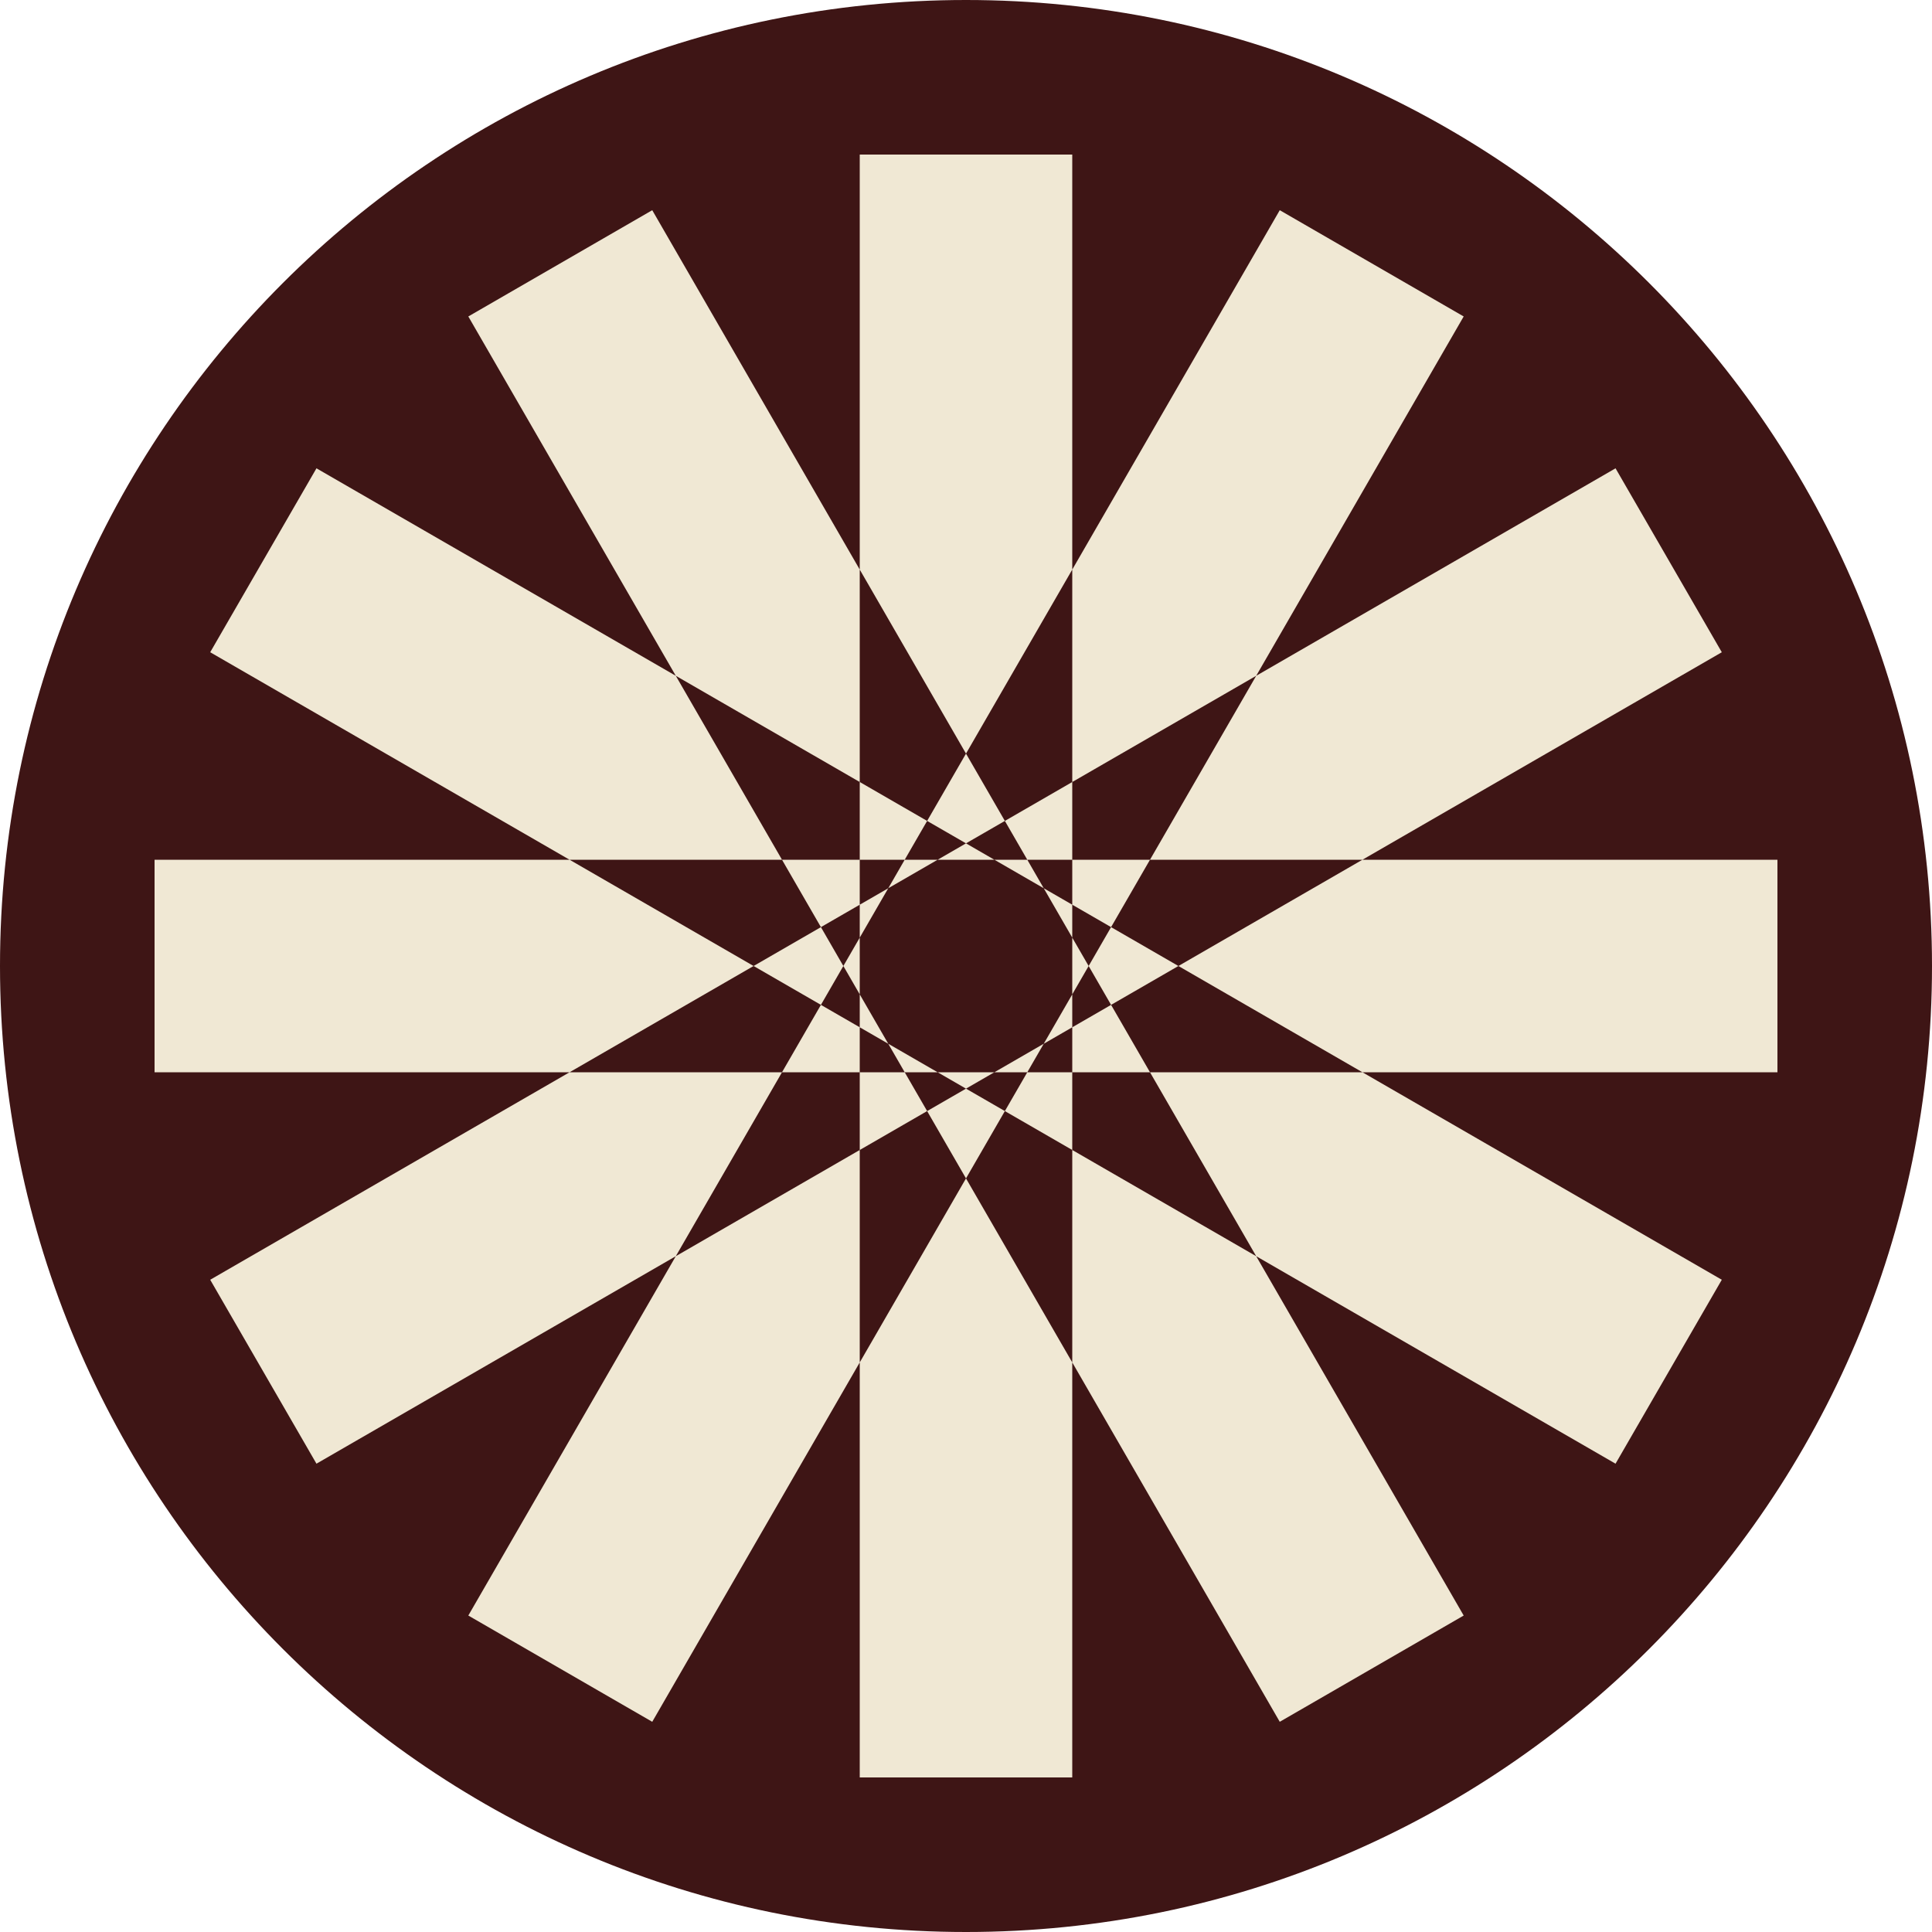
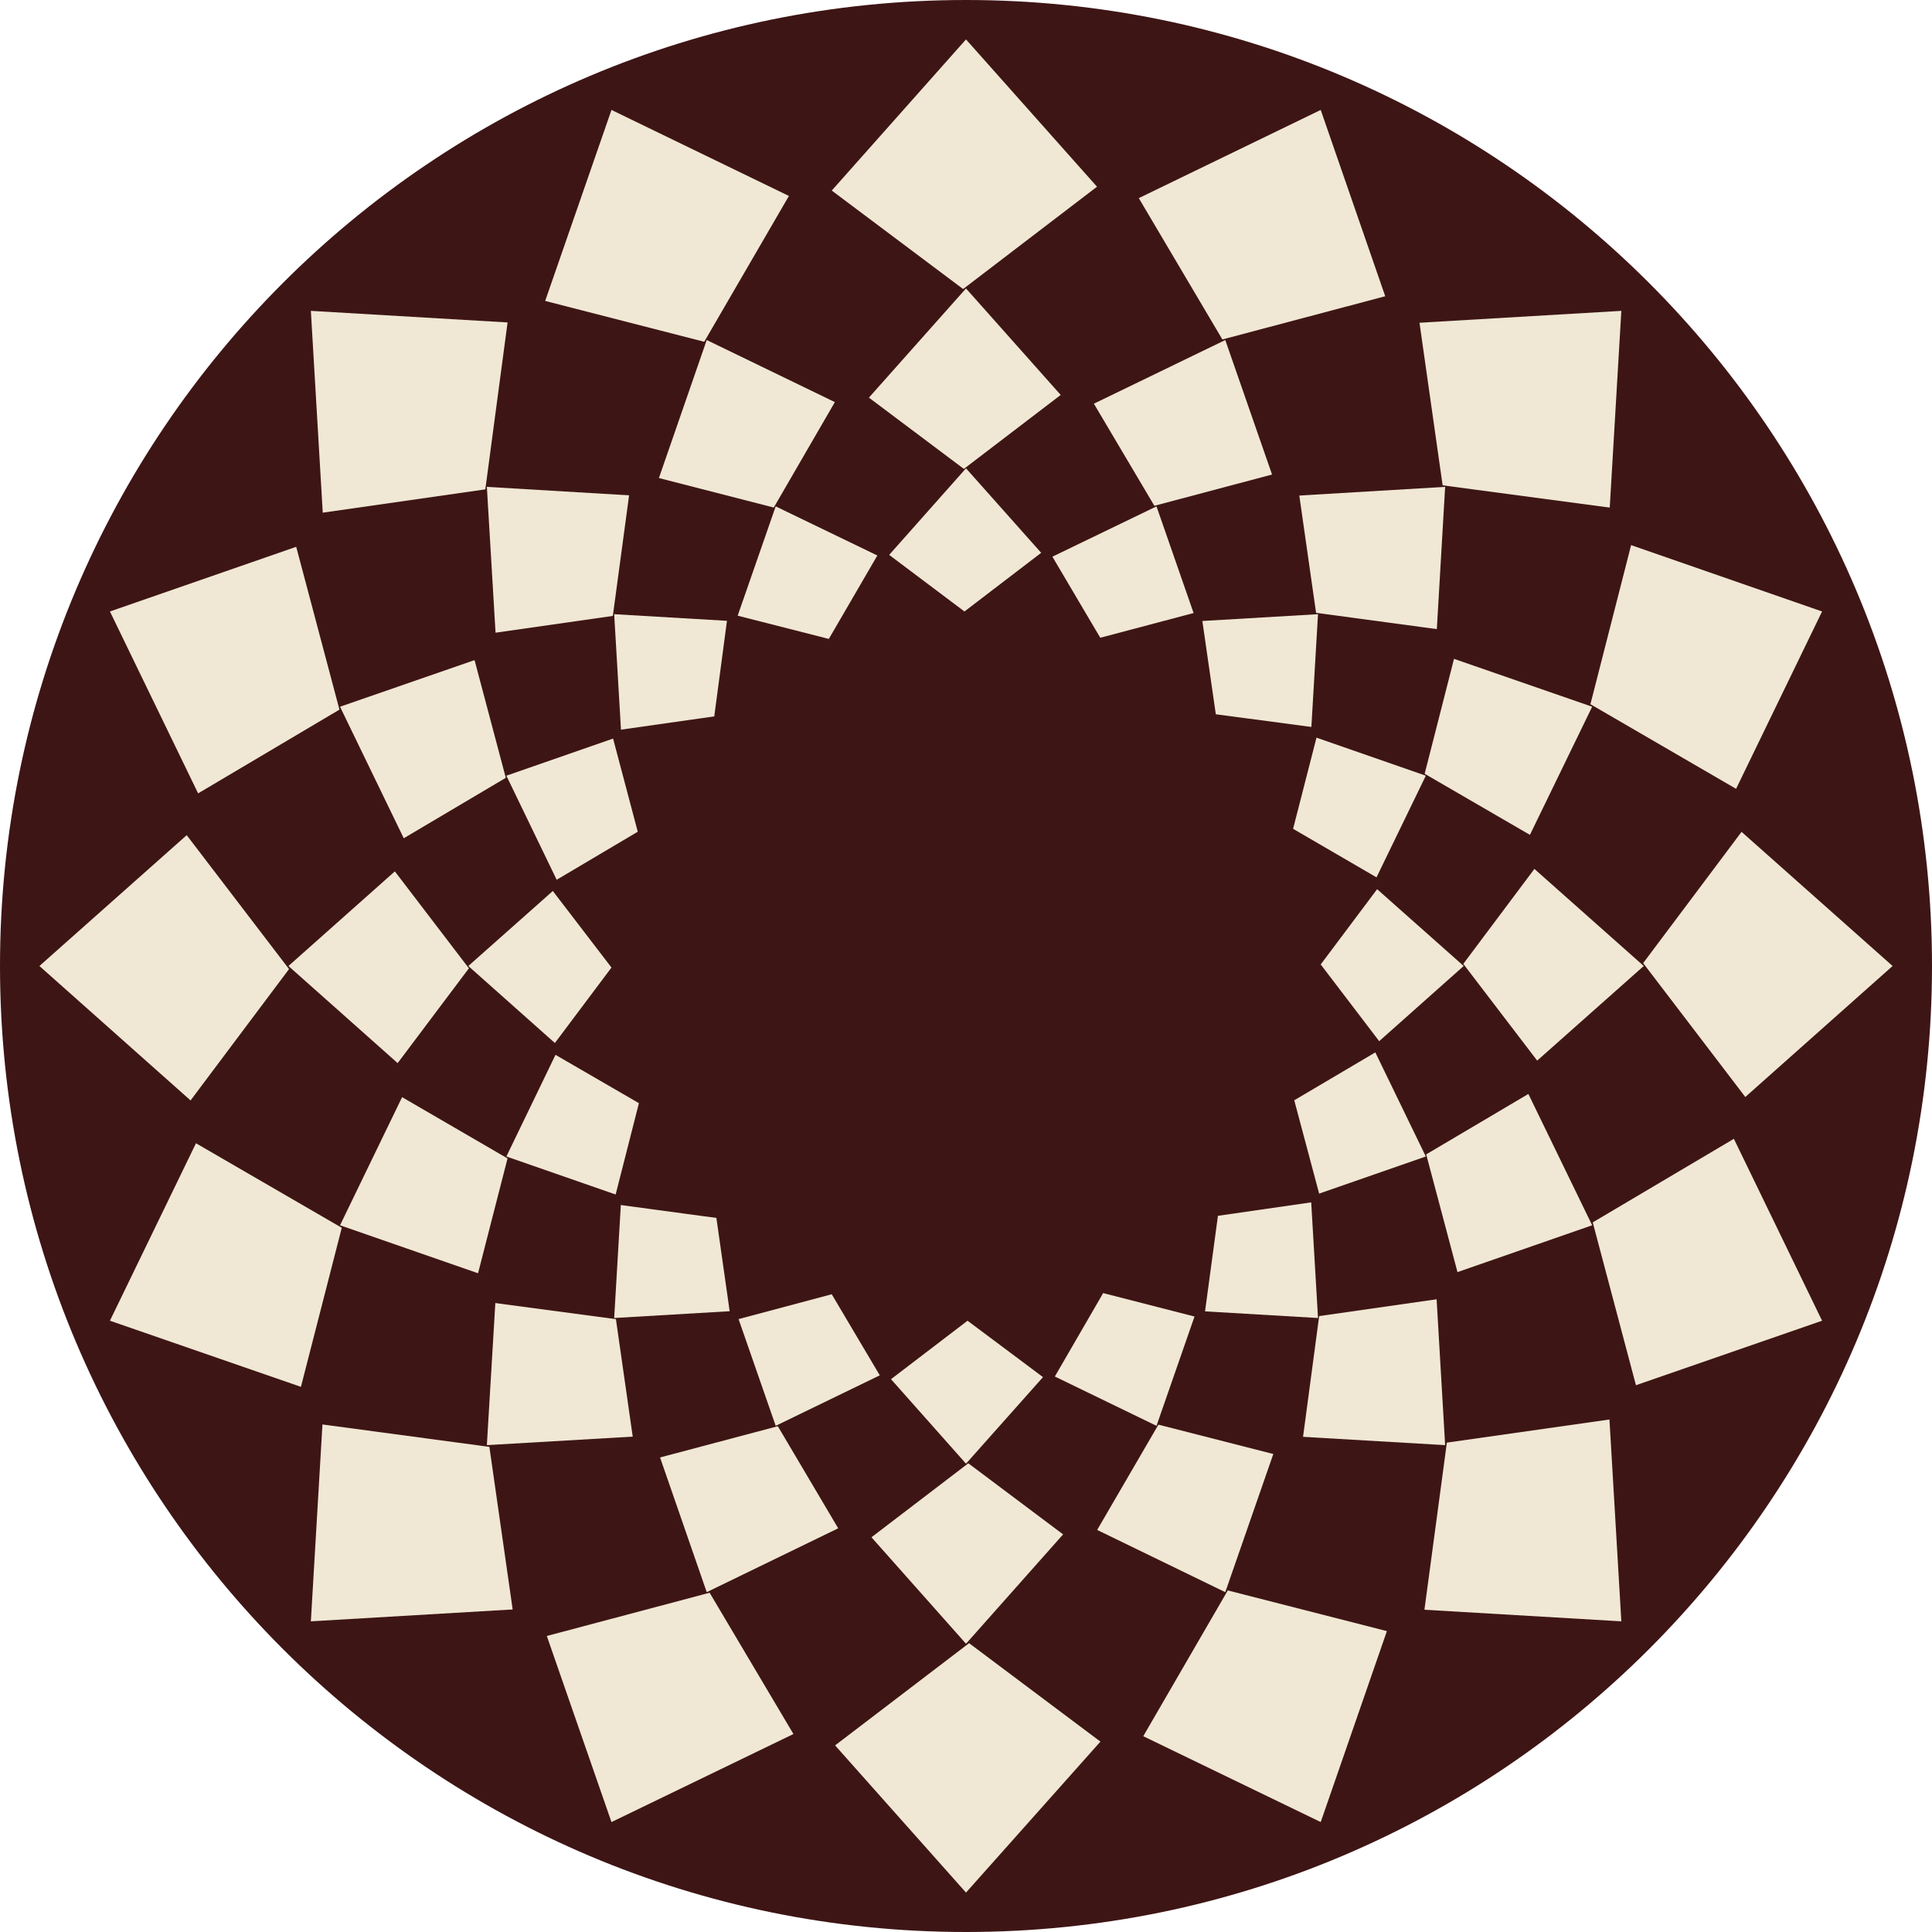
<svg xmlns="http://www.w3.org/2000/svg" viewBox="0 0 100 100">
  <circle cx="50" cy="50" r="50" fill="#3E1515" />
-   <path fill-rule="evenodd" fill="#F0E8D4" d="M44.5,8 L55.5,8 L55.5,92 L44.5,92 Z        M66.24,10.88 L75.76,16.38 L33.76,89.12 L24.24,83.62 Z        M83.62,24.24 L89.12,33.76 L16.38,75.76 L10.88,66.24 Z        M92,44.5 L92,55.5 L8,55.5 L8,44.5 Z        M89.12,66.24 L83.62,75.76 L10.88,33.76 L16.38,24.24 Z        M75.76,83.62 L66.24,89.12 L24.24,16.38 L33.76,10.88 Z" />
+   <path fill="#F0E8D4" d="M2.04,50.00 L10.81,42.21 L5.69,31.65 L16.78,27.80 L16.09,16.09 L27.80,16.78 L31.65,5.69 L42.21,10.81 L50.00,2.04 L57.80,10.81 L68.36,5.69 L72.20,16.78 L83.92,16.09 L83.23,27.80 L94.31,31.65 L89.19,42.21 L97.96,50.00 L89.19,57.80 L94.31,68.36 L83.23,72.20 L83.92,83.92 L72.20,83.23 L68.36,94.31 L57.80,89.20 L50.00,97.96 L42.21,89.20 L31.65,94.31 L27.80,83.23 L16.09,83.92 L16.78,72.20 L5.69,68.36 L10.81,57.80 Z" />
+   <path fill="#3E1515" d="M8.71,41.98 L17.57,36.73 L14.93,26.79 L25.12,25.33 L26.48,15.13 L36.45,17.69 L41.62,8.79 L49.85,14.96 L58.03,8.71 L63.27,17.57 L73.22,14.93 L74.67,25.12 L84.87,26.48 L82.32,36.45 L91.22,41.62 L85.05,49.85 L91.29,58.03 L82.44,63.27 L85.08,73.22 L74.89,74.67 L73.52,84.87 L63.55,82.32 L58.39,91.22 L50.16,85.05 L41.98,91.29 L36.73,82.44 L26.79,85.08 L25.33,74.89 L15.13,73.52 L17.69,63.55 L8.79,58.39 L14.96,50.16 Z" />
+   <path fill="#F0E8D4" d="M14.93,50.00 L21.34,44.30 L17.60,36.58 L25.71,33.77 L25.20,25.20 L33.77,25.71 L36.58,17.60 L44.30,21.34 L50.00,14.93 L55.70,21.34 L63.42,17.60 L66.24,25.71 L74.80,25.20 L74.30,33.77 L82.41,36.58 L78.66,44.30 L85.08,50.00 L78.66,55.70 L82.41,63.42 L74.30,66.24 L74.80,74.80 L66.24,74.30 L63.42,82.41 L55.70,78.66 L50.00,85.08 L44.30,78.66 L36.58,82.41 L33.77,74.30 L25.20,74.80 L25.71,66.24 L17.60,63.42 L21.34,55.70 Z" />
+   <path fill="#3E1515" d="M19.68,44.11 L26.18,40.26 L24.24,32.95 L31.72,31.88 L32.73,24.39 L40.05,26.27 L43.84,19.73 L49.89,24.27 L55.90,19.68 L59.75,26.18 L67.05,24.24 L68.12,31.72 L75.61,32.73 L73.74,40.05 L80.27,43.84 L75.74,49.89 L80.33,55.90 L73.82,59.75 L75.76,67.05 L68.28,68.12 L67.28,75.61 L59.96,73.74 L56.16,80.27 L50.12,75.74 L44.11,80.33 L40.26,73.82 L32.95,75.76 L31.88,68.28 L24.39,67.28 L26.27,59.96 L19.73,56.16 L24.27,50.12 Z" />
+   <path fill="#F0E8D4" d="M24.24,50.00 L28.95,45.82 L26.21,40.15 L32.16,38.08 L31.79,31.79 L38.08,32.16 L40.15,26.21 L45.82,28.95 L50.00,24.24 L54.19,28.95 L59.86,26.21 L61.93,32.16 L68.22,31.79 L67.85,38.08 L73.80,40.15 L71.05,45.82 L75.76,50.00 L71.05,54.19 L73.80,59.86 L67.85,61.93 L68.22,68.22 L61.93,67.85 L59.86,73.80 L54.19,71.05 L50.00,75.76 L45.82,71.05 L40.15,73.80 L38.08,67.85 L31.79,68.22 L32.16,61.93 L26.21,59.86 L28.95,54.19 Z" />
+   <path fill="#3E1515" d="M28.37,45.80 L33.01,43.05 L31.63,37.84 L36.97,37.08 L37.68,31.74 L42.90,33.07 L45.61,28.41 L49.92,31.65 L54.21,28.37 L56.95,33.01 L62.16,31.63 L62.93,36.97 L68.27,37.68 L66.93,42.90 L71.59,45.61 L68.36,49.92 L71.63,54.21 L66.99,56.95 L68.38,62.16 L63.04,62.93 L62.32,68.27 L57.10,66.93 L54.40,71.59 L50.08,68.36 L45.80,71.63 L43.05,66.99 L37.84,68.38 L37.08,63.04 L31.74,62.32 L33.07,57.10 L28.41,54.40 L31.65,50.08 Z" />
</svg>
